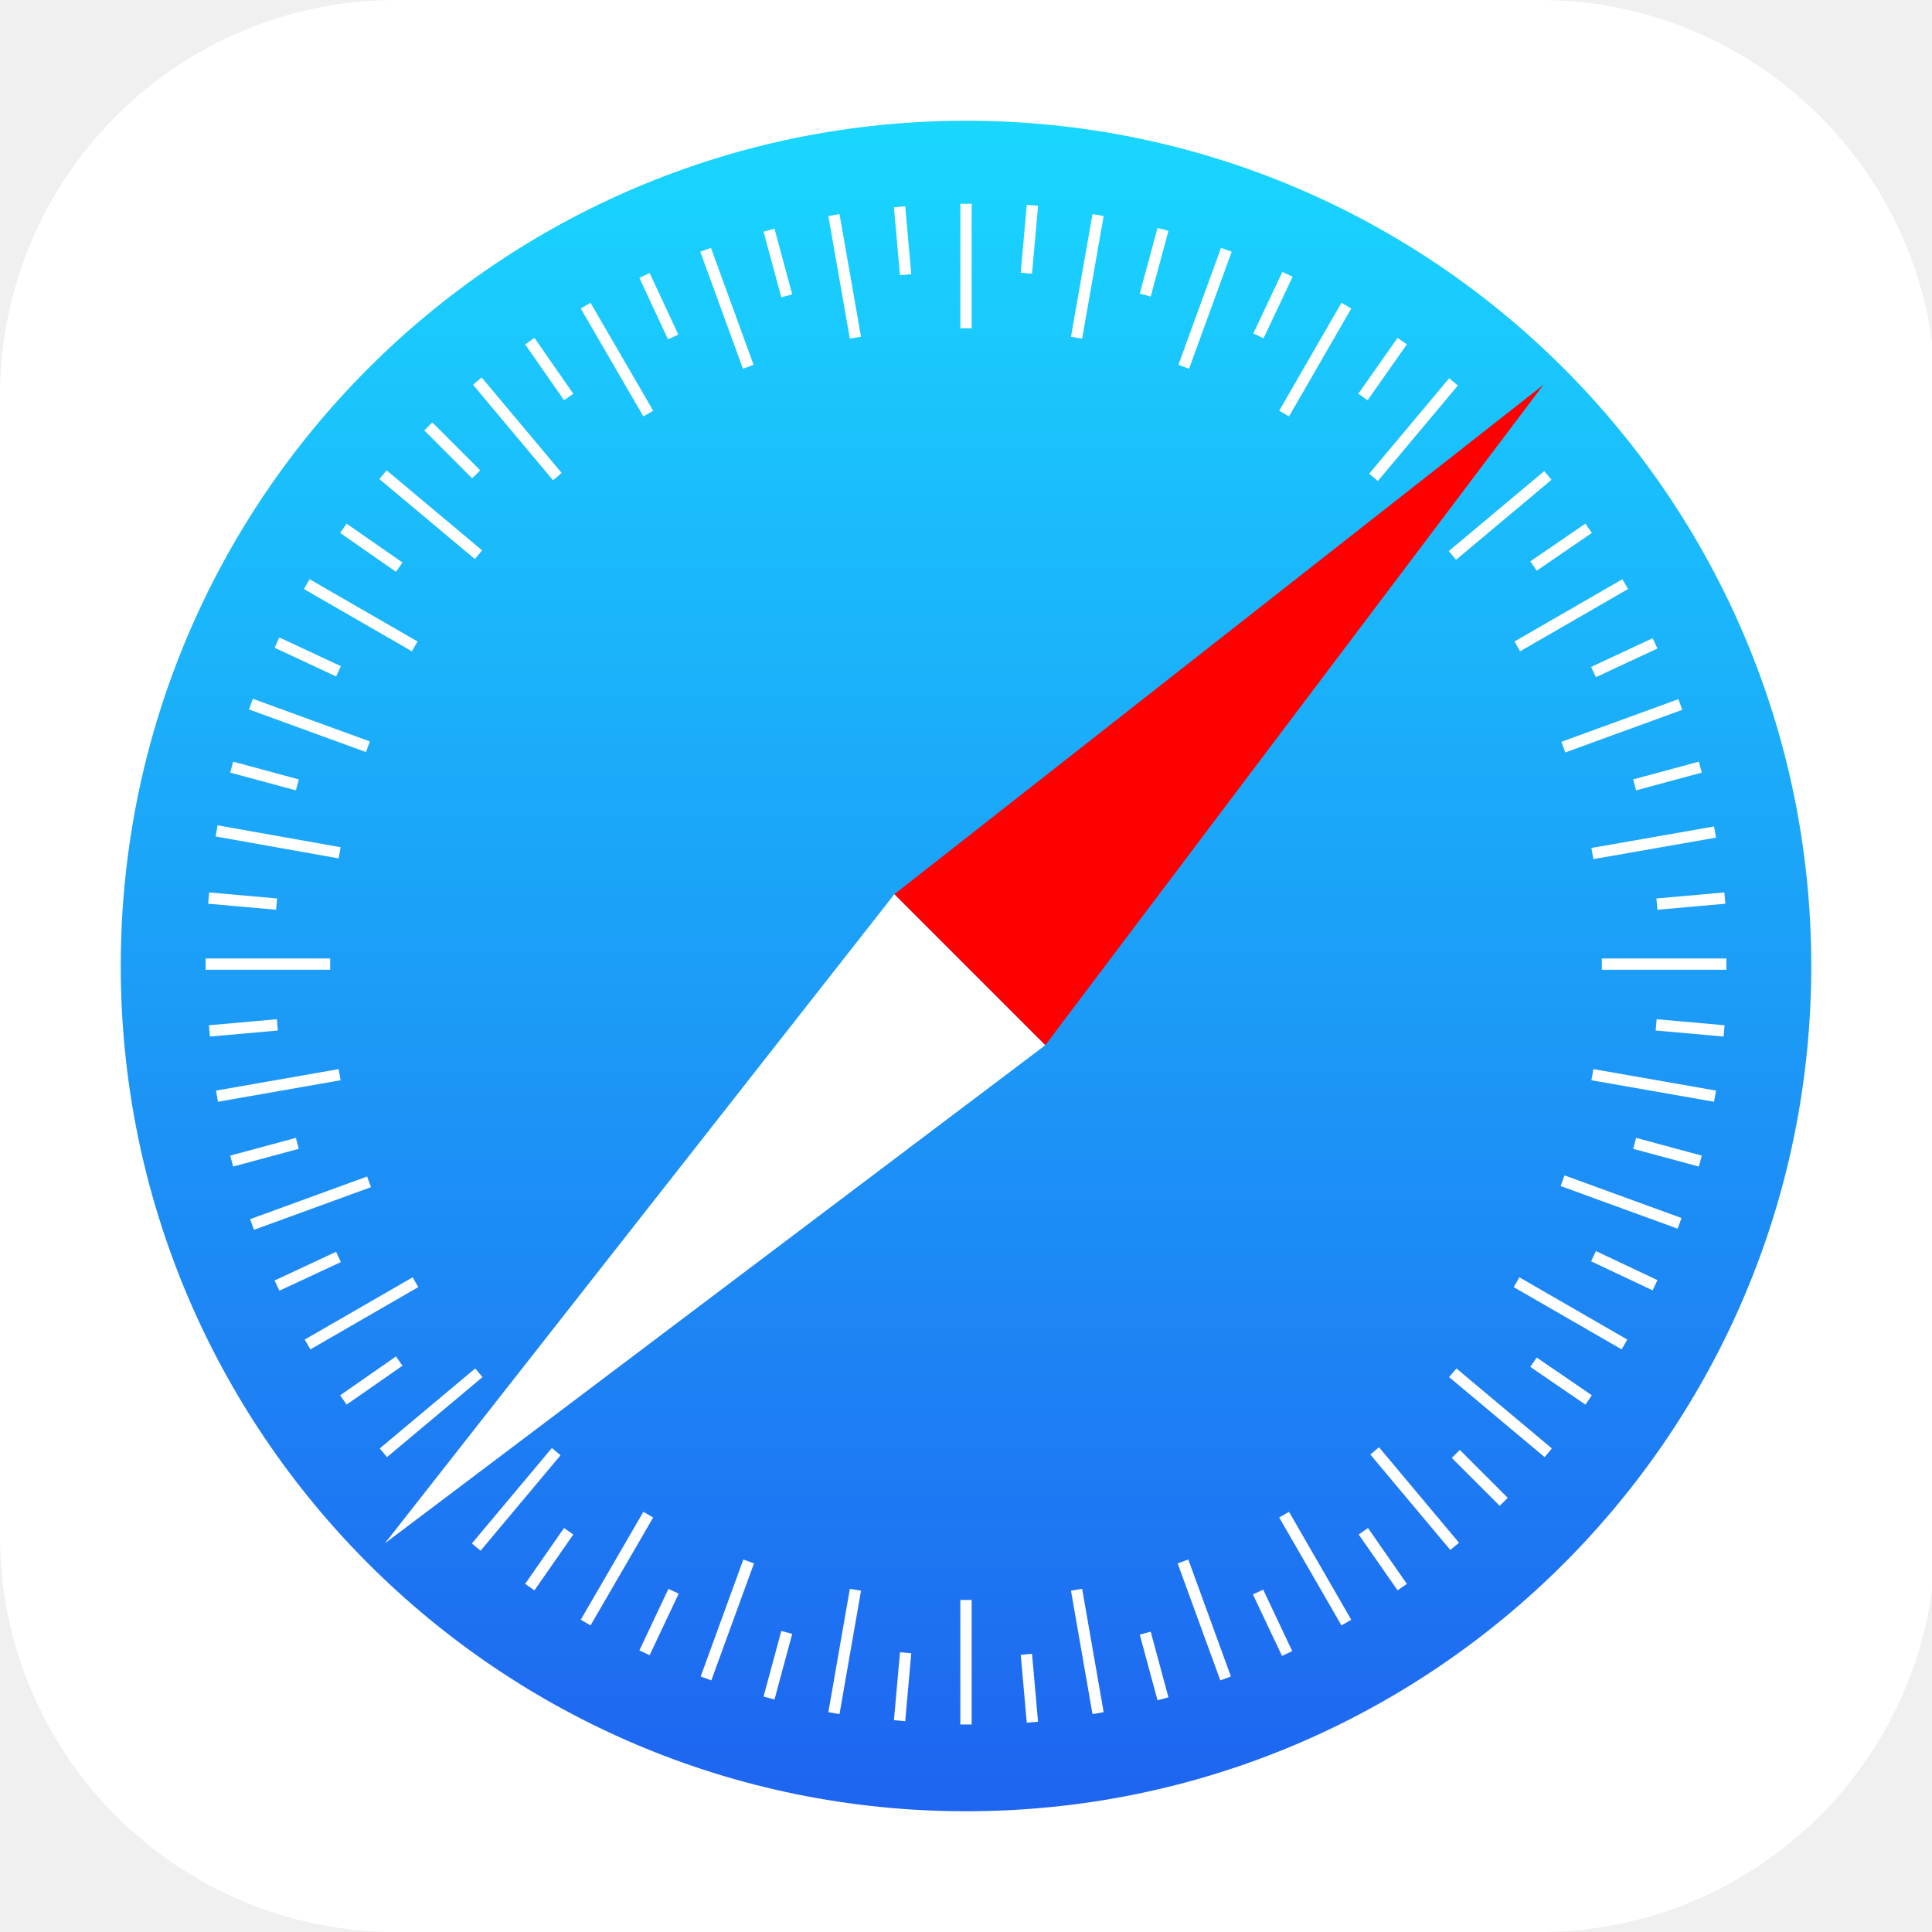
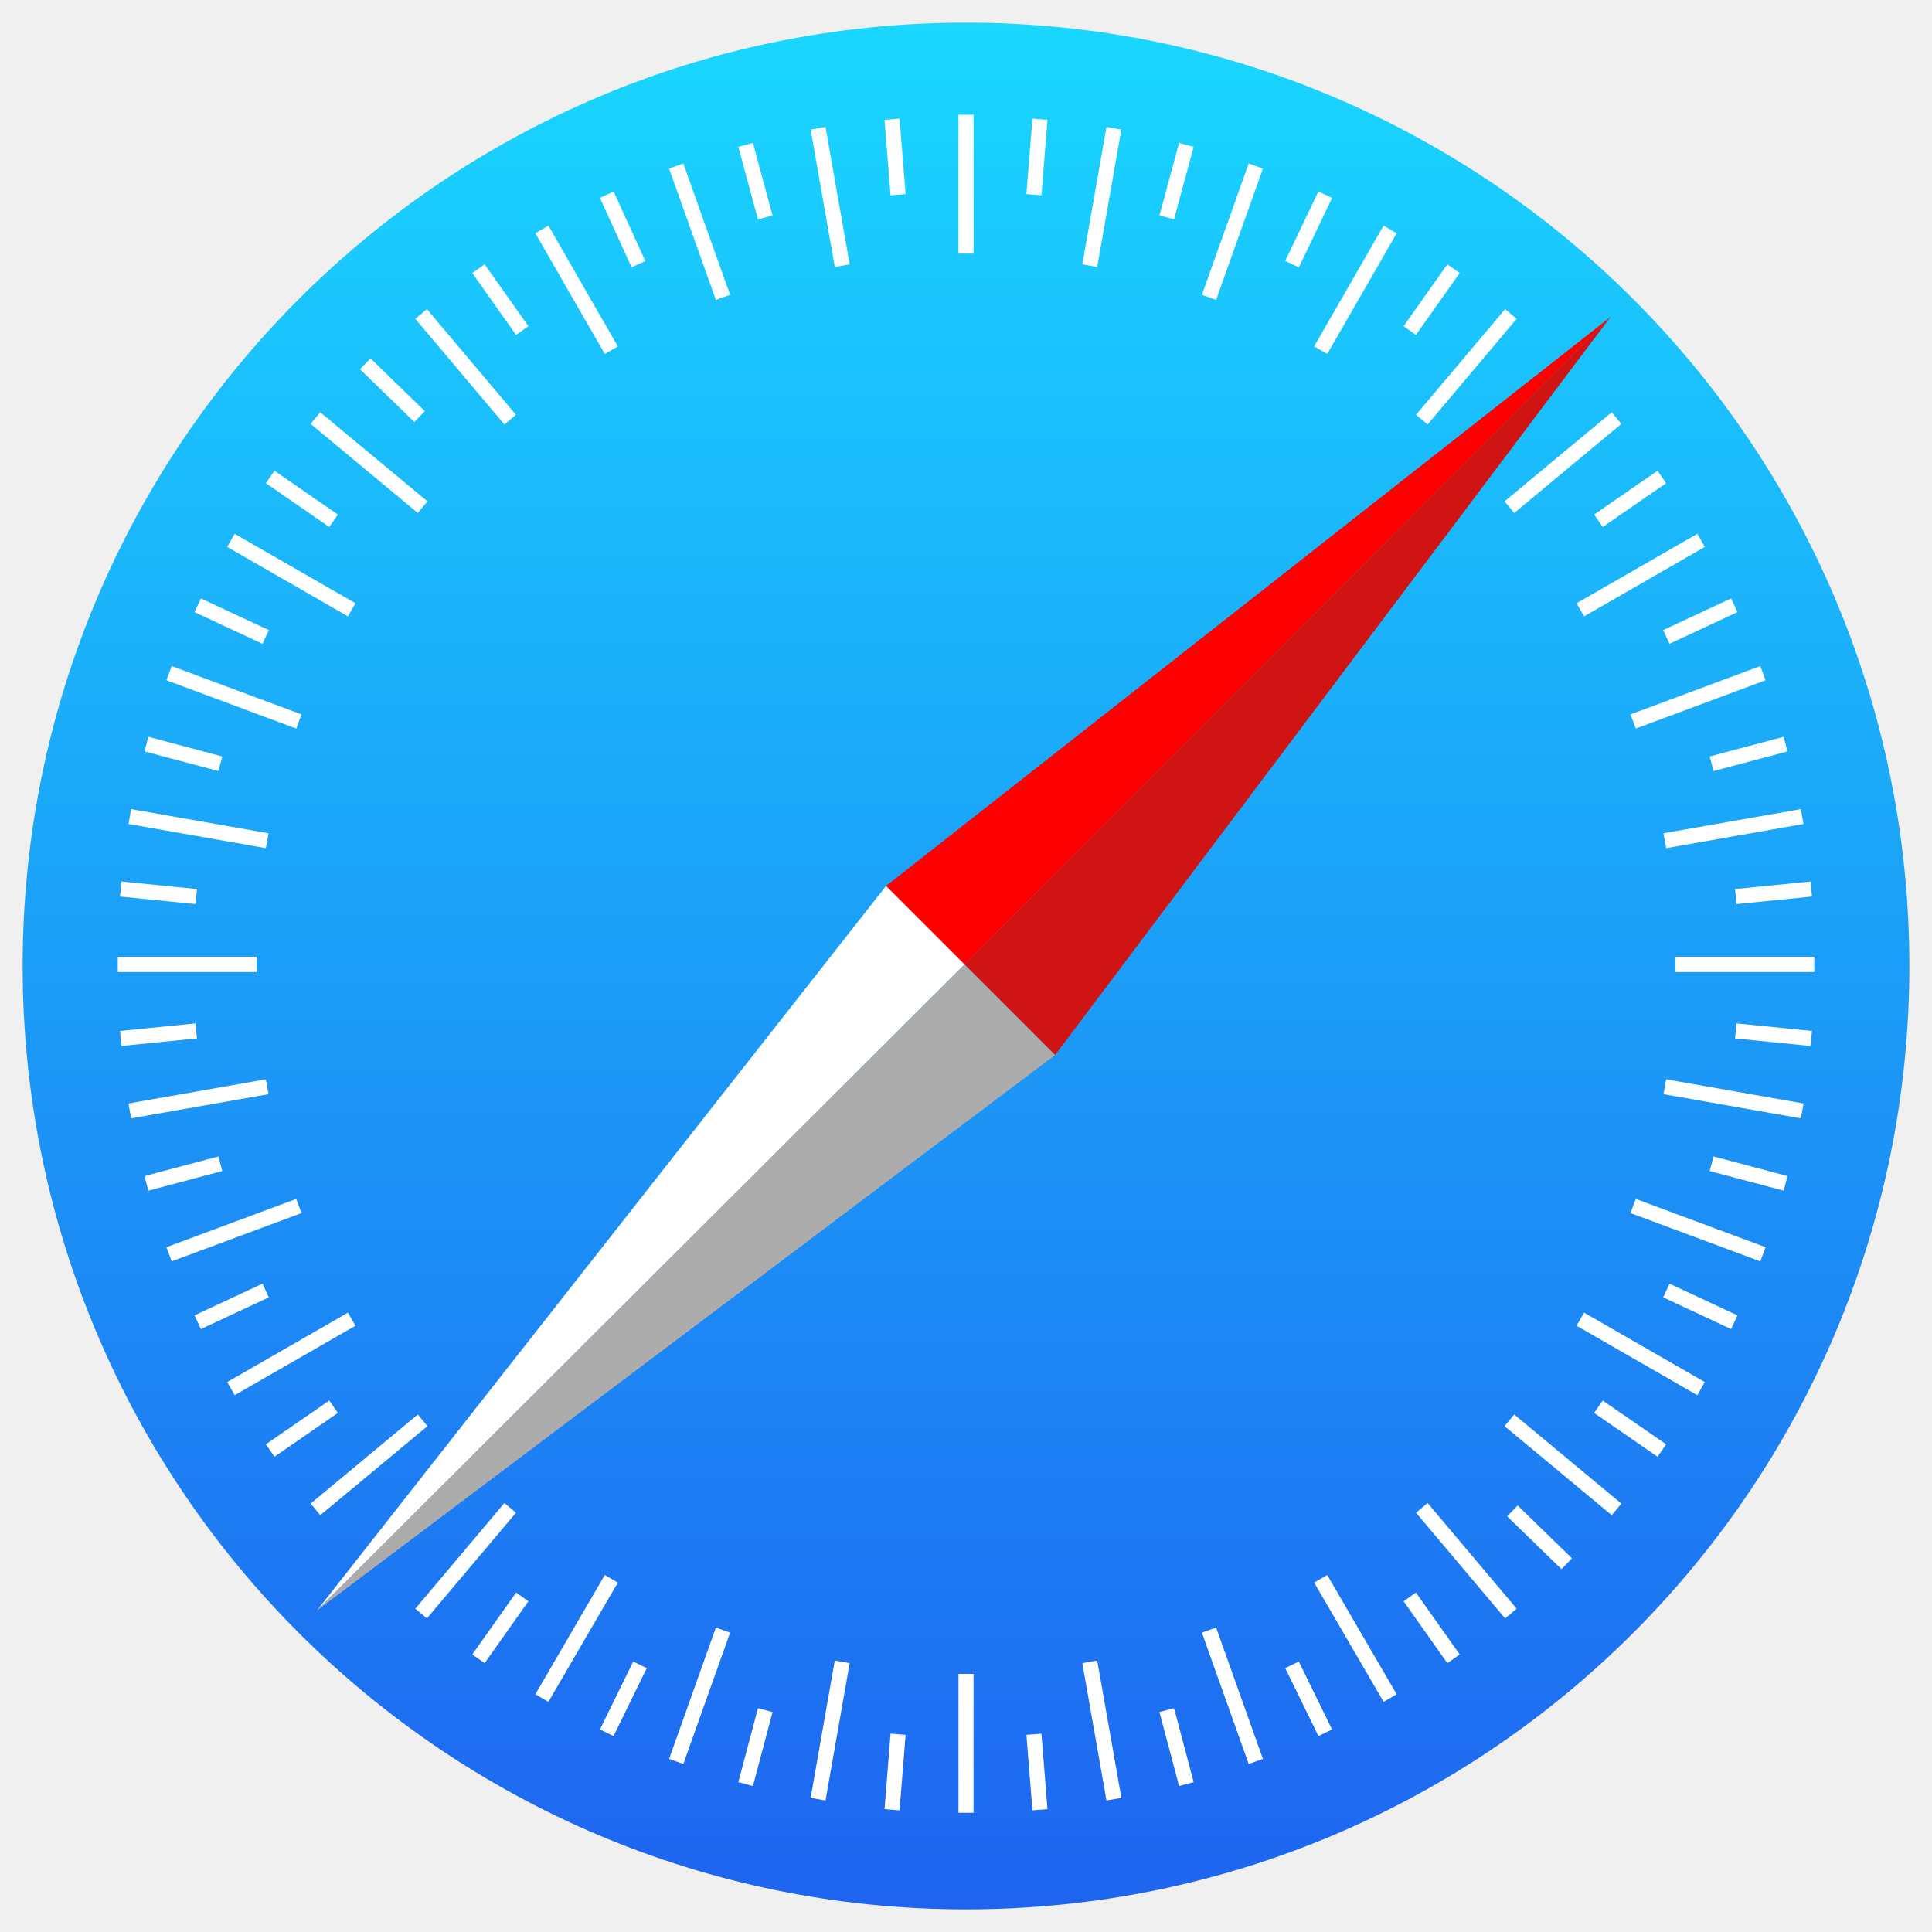
- <svg xmlns="http://www.w3.org/2000/svg" width="800px" height="800px" viewBox="0 0 5120 5120">
-   <linearGradient id="a" x2="0" y2="100%">
-     <stop offset="0" stop-color="#19d7ff" />
-     <stop offset="1" stop-color="#1e64f0" />
+ <svg xmlns="http://www.w3.org/2000/svg" width="undefined" height="undefined" viewBox="0 0 128 128">
+   <linearGradient id="deviconSafari0" x1="295.835" x2="295.835" y1="274.049" y2="272.933" gradientTransform="matrix(112 0 0 -112 -33069.5 30695)" gradientUnits="userSpaceOnUse">
+     <stop offset="0" stop-color="#19D7FF" />
+     <stop offset="1" stop-color="#1E64F0" />
  </linearGradient>
-   <g fill="#ffffff">
-     <rect width="5130" height="5120" rx="1050" />
-     <circle cx="2560" cy="2560" r="2240" fill="url(#a)" />
-     <path fill="red" d="M4090 1020 2370 2370l4e2 4e2z" />
-     <path d="M1020 4090l1350-1720 4e2 4e2z" />
-   </g>
-   <path stroke="#ffffff" stroke-width="30" d="M2560 540v330m0 3370v330m350-4e3-57 325m-586 3318-57 327M3250 662l-113 310M1984 4138l-113 310m339-3878 57 325m586 3318 57 327M1870 662l113 310m1152 3166 113 310M1552 810l166 286m1685 2918 165 286M1265 1010l212 253m2166 2582 212 253M1015 1258l253 212m2582 2168 253 212M813 1548l286 165m2920 1685 286 165M665 1866l310 113m3166 1150 310 113M574 2202l326 58m3320 588 325 57M545 2555h330m3370 0h330M575 2905l325-57m3320-586 325-57M668 3245l310-113m3165-1152 310-113M815 3563l286-165m2920-1685 286-165M1016 3850l253-212m2580-2166 253-212M1262 41e2l212-253m2166-2582 212-253M1552 43e2l166-286m1685-2918 165-286M2384 548l16 180m320 3656 16 180M2038 610l47 174m950 3544 47 174M1708 730l76 163m1550 3326 77 163M1404 904l103 148m2106 3006 103 148M1135 1130l127 127m2596 2596 127 127M910 14e2l148 103m3006 2107 146 1e2M734 1703l163 76m3326 1550 163 77M614 2033l174 47m3544 950 174 47M553 2380l180 16m3656 320 180 16m-4014 0 180-16m3656-320 180-16M614 3077l174-47m3544-950 174-47M734 3407l163-76m3326-1550 163-76M910 3710l148-103m3006-2107 146-1e2M1404 4206l103-148m2105-3006 104-148M1708 4380l77-163M3335 890l77-163M2038 45e2l47-174m950-3544 47-174m-698 3952 16-180m320-3656 16-180" />
+   <circle cx="64" cy="64" r="62.5" fill="url(#deviconSafari0)" />
+   <path fill="#fff" d="M63.5 7.6v9.2h1V7.6Zm-3.902.26l-.996.08l.4 5l.996-.08zm8.804 0l-.4 5l.996.08l.4-5zm-13.709.554l-.986.172l1.6 9.101l.986-.173zm18.614 0l-1.6 9.1l.986.174l1.6-9.102zM49.883 9.47l-.965.261l1.299 4.801l.965-.261Zm28.234 0l-1.299 4.8l.965.262l1.299-4.8zm-32.846 1.363l-.943.336l3.102 8.7l.941-.337zm37.458 0l-3.1 8.7l.941.335l3.102-8.699zm4.62 1.852l-2.2 4.601l.902.43l2.201-4.6zm-46.695.007l-.908.416l2.1 4.6l.908-.414zm-4.32 2.26l-.867.498l4.6 8l.867-.498zm55.332 0l-4.6 8l.868.498l4.6-8zm-59.559 2.56l-.816.577l2.9 4.101l.817-.578zm63.786 0l-2.9 4.1l.816.578l2.9-4.101zm-67.61 2.968l-.765.644l5.9 7l.764-.644zm71.434 0l-5.899 7l.764.644l5.9-7zm-75.168 3.263l-.697.717l3.6 3.5l.696-.717zm-3.33 3.574l-.639.768l7.1 5.9l.64-.77zm85.562 0l-7.101 5.899l.64.77l7.1-5.901zM18.184 31.19l-.569.823l4.201 2.9l.569-.824zm91.632 0l-4.2 2.899l.568.824l4.2-2.9zM15.55 35.367l-.498.867l8 4.6l.498-.867zm96.902 0l-8 4.6l.498.867l8-4.6zm-99.14 4.28l-.422.906l4.5 2.1l.422-.907zm101.378 0l-4.5 2.1l.422.905l4.5-2.1zM11.375 44.13l-.35.937l8.6 3.202l.35-.938zm105.25 0l-8.6 3.201l.35.938l8.6-3.202zM9.828 48.816l-.256.967l4.9 1.301l.257-.967zm108.344 0l-4.9 1.301l.255.967l4.9-1.3zM8.688 53.607l-.174.985l9.1 1.601l.173-.986zm110.624 0l-9.1 1.6l.175.986l9.1-1.601zM8.05 58.402l-.098.996l5 .5l.098-.996zm111.902 0l-5 .5l.098.996l5-.5zM7.801 63.4v1H17v-1zM111 63.4v1h9.2v-1zm-98.049 4.403l-5 .5l.098.994l5-.5zm102.098 0l-.098.994l5 .5l.098-.994zm-97.436 3.705l-9.1 1.6l.175.984l9.1-1.6zm92.774 0l-.174.984l9.1 1.6l.173-.985zm-95.914 5.11l-4.9 1.298l.255.967l4.9-1.299zm99.054 0l-.256.966l4.9 1.299l.257-.967zm-93.902 2.814l-8.6 3.199l.35.937l8.6-3.199zm88.75 0l-.35.937l8.6 3.2l.35-.938zm-90.986 5.615l-4.5 2.1l.422.906l4.5-2.1zm93.222 0l-.422.906l4.5 2.1l.422-.907zm-87.56 1.92l-8 4.6l.498.867l8-4.6zm81.898 0l-.498.867l8 4.6l.498-.868zm-83.133 5.822l-4.2 2.9l.568.823l4.2-2.9zm84.368 0l-.569.822l4.201 2.9l.569-.822zm-78.504.926l-7.1 5.9l.639.77l7.101-5.9zm72.64 0l-.64.77l7.101 5.9l.639-.77zm-66.902 5.863l-5.9 7l.765.645l5.899-7zm61.164 0l-.764.645l5.899 7l.765-.645zm5.967.164l-.697.717l3.6 3.5l.696-.717zm-60.48 4.606l-4.6 7.9l.863.504l4.6-7.9zm47.863 0l-.864.504l4.6 7.9l.863-.504zm-53.74 1.164l-2.901 4.1l.816.577l2.9-4.101zm59.617 0l-.817.576l2.9 4.101l.817-.578zm-46.38 2.32l-3.1 8.7l.942.335l3.1-8.699zm33.141 0l-.941.336l3.1 8.7l.943-.337zm-25.263 2.182l-1.6 9.1l.986.173l1.6-9.1zm17.386 0l-.986.174l1.6 9.1l.986-.175zm-30.742.066l-2.201 4.5l.898.44l2.202-4.5zm44.098 0l-.899.44l2.202 4.5l.898-.44Zm-22.549.82v9.2h1v-9.2zm-13.283 2.272l-1.301 4.9l.967.256l1.3-4.9zm27.566 0l-.967.256l1.301 4.9l.967-.256zm-18.781 1.687l-.4 5l.996.08l.4-5zm9.996 0l-.996.08l.4 5l.996-.08z" color="#000" />
+   <path fill="red" d="m106.7 21l-48 37.7l5.2 5.2z" />
+   <path fill="#D01414" d="m63.9 63.9l6 6L106.7 21z" />
+   <path fill="#fff" d="m58.7 58.7l-37.7 48l42.9-42.8z" />
+   <path fill="#ACACAC" d="m21 106.7l48.9-36.8l-6-6z" />
</svg>
